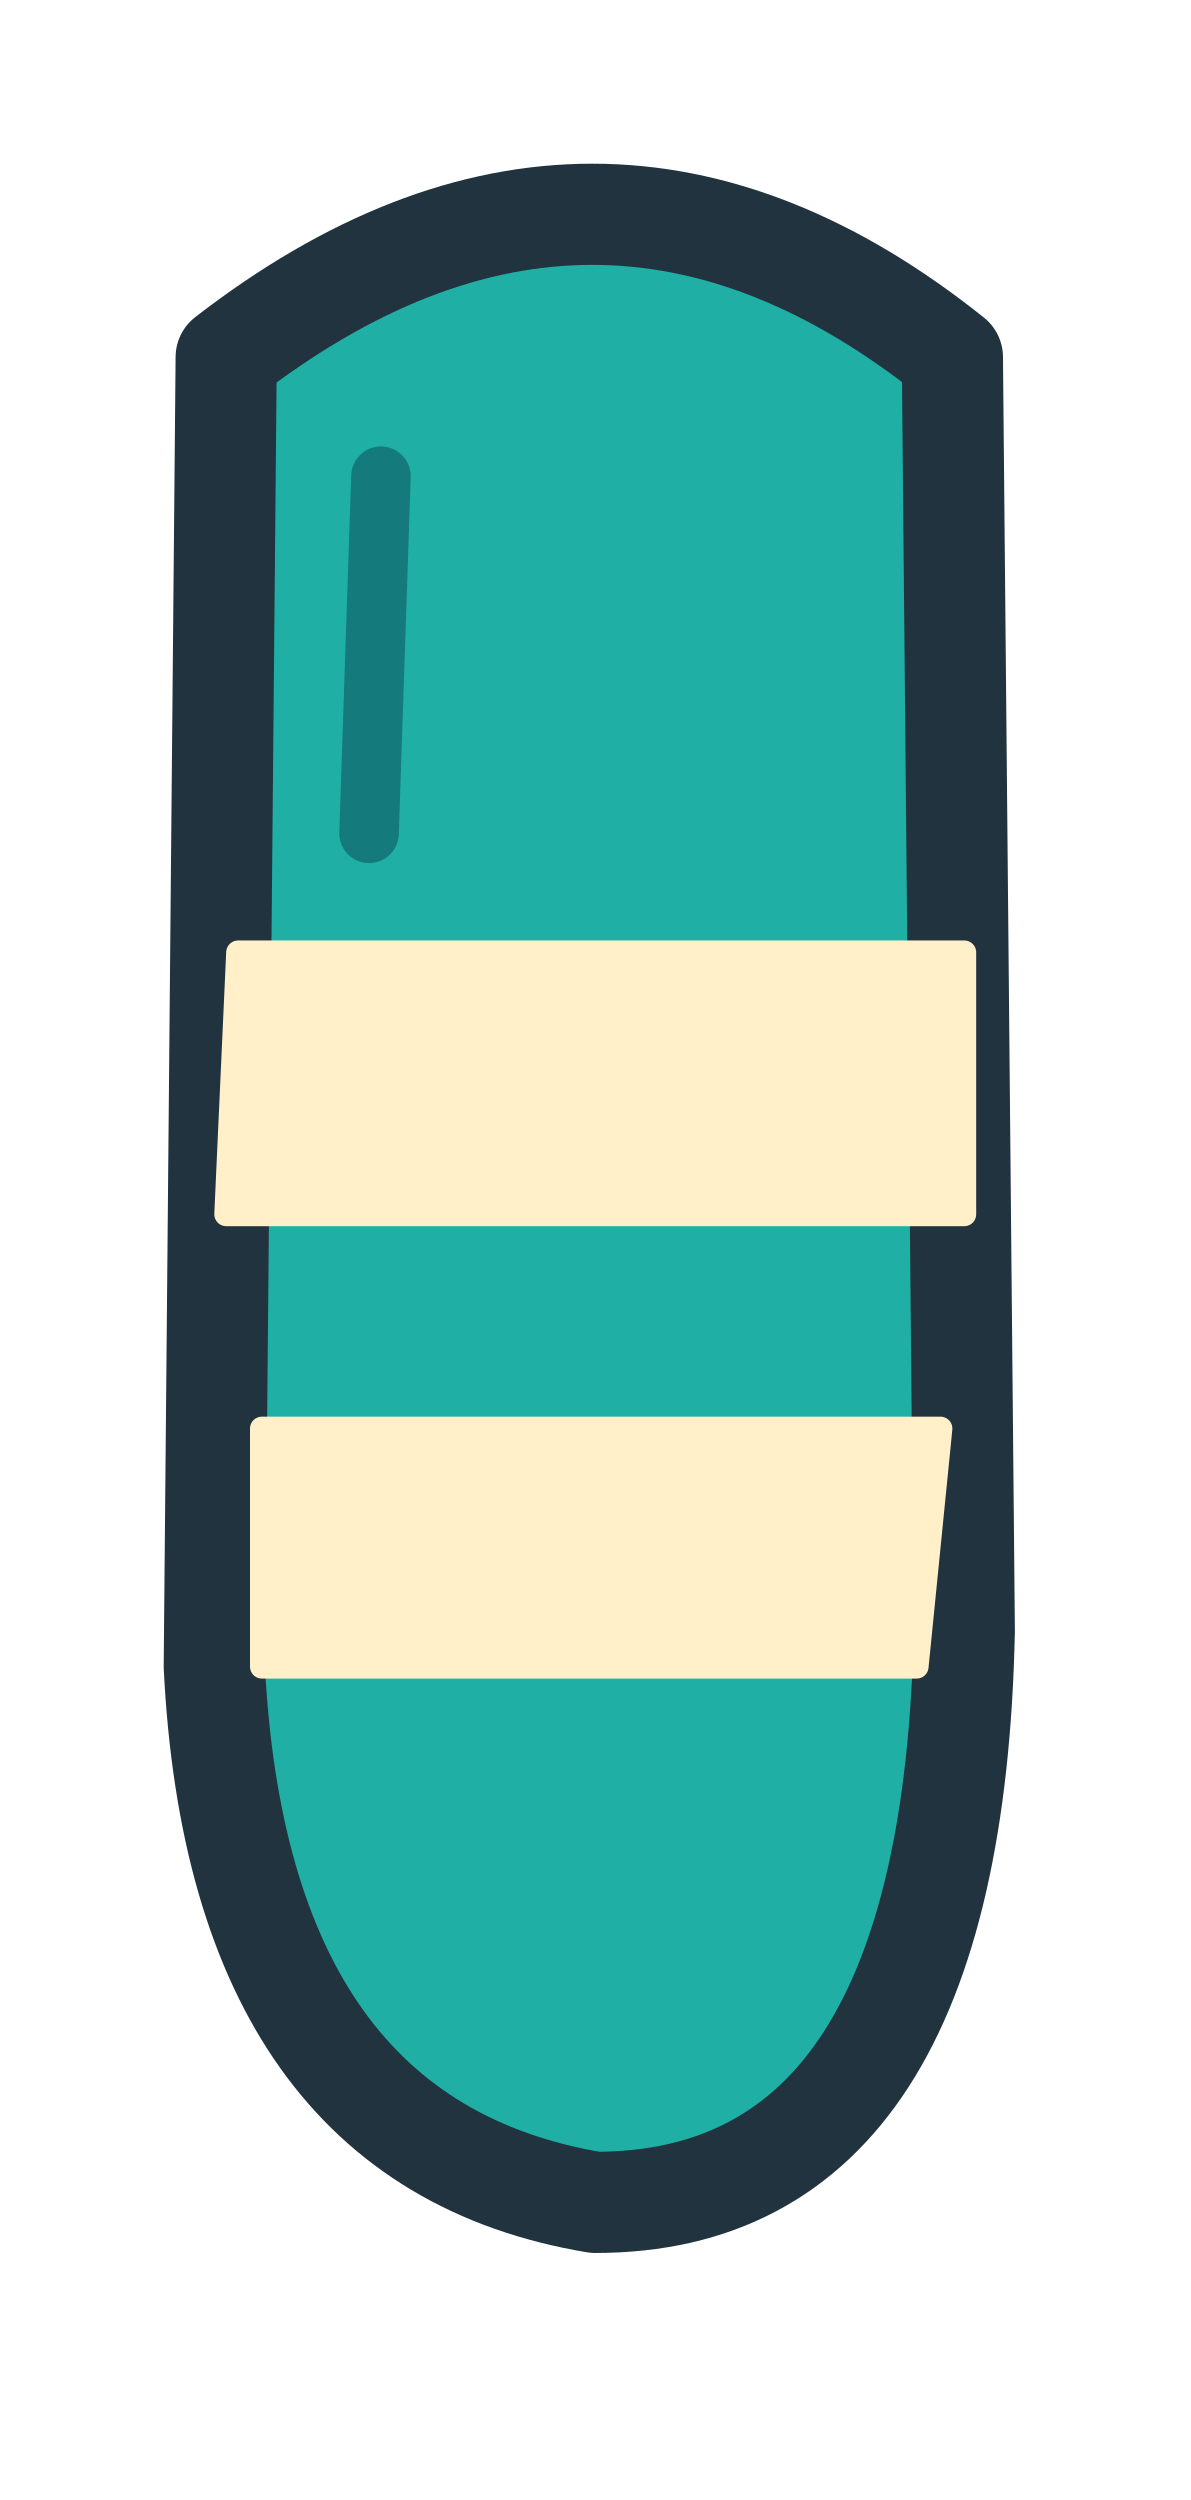
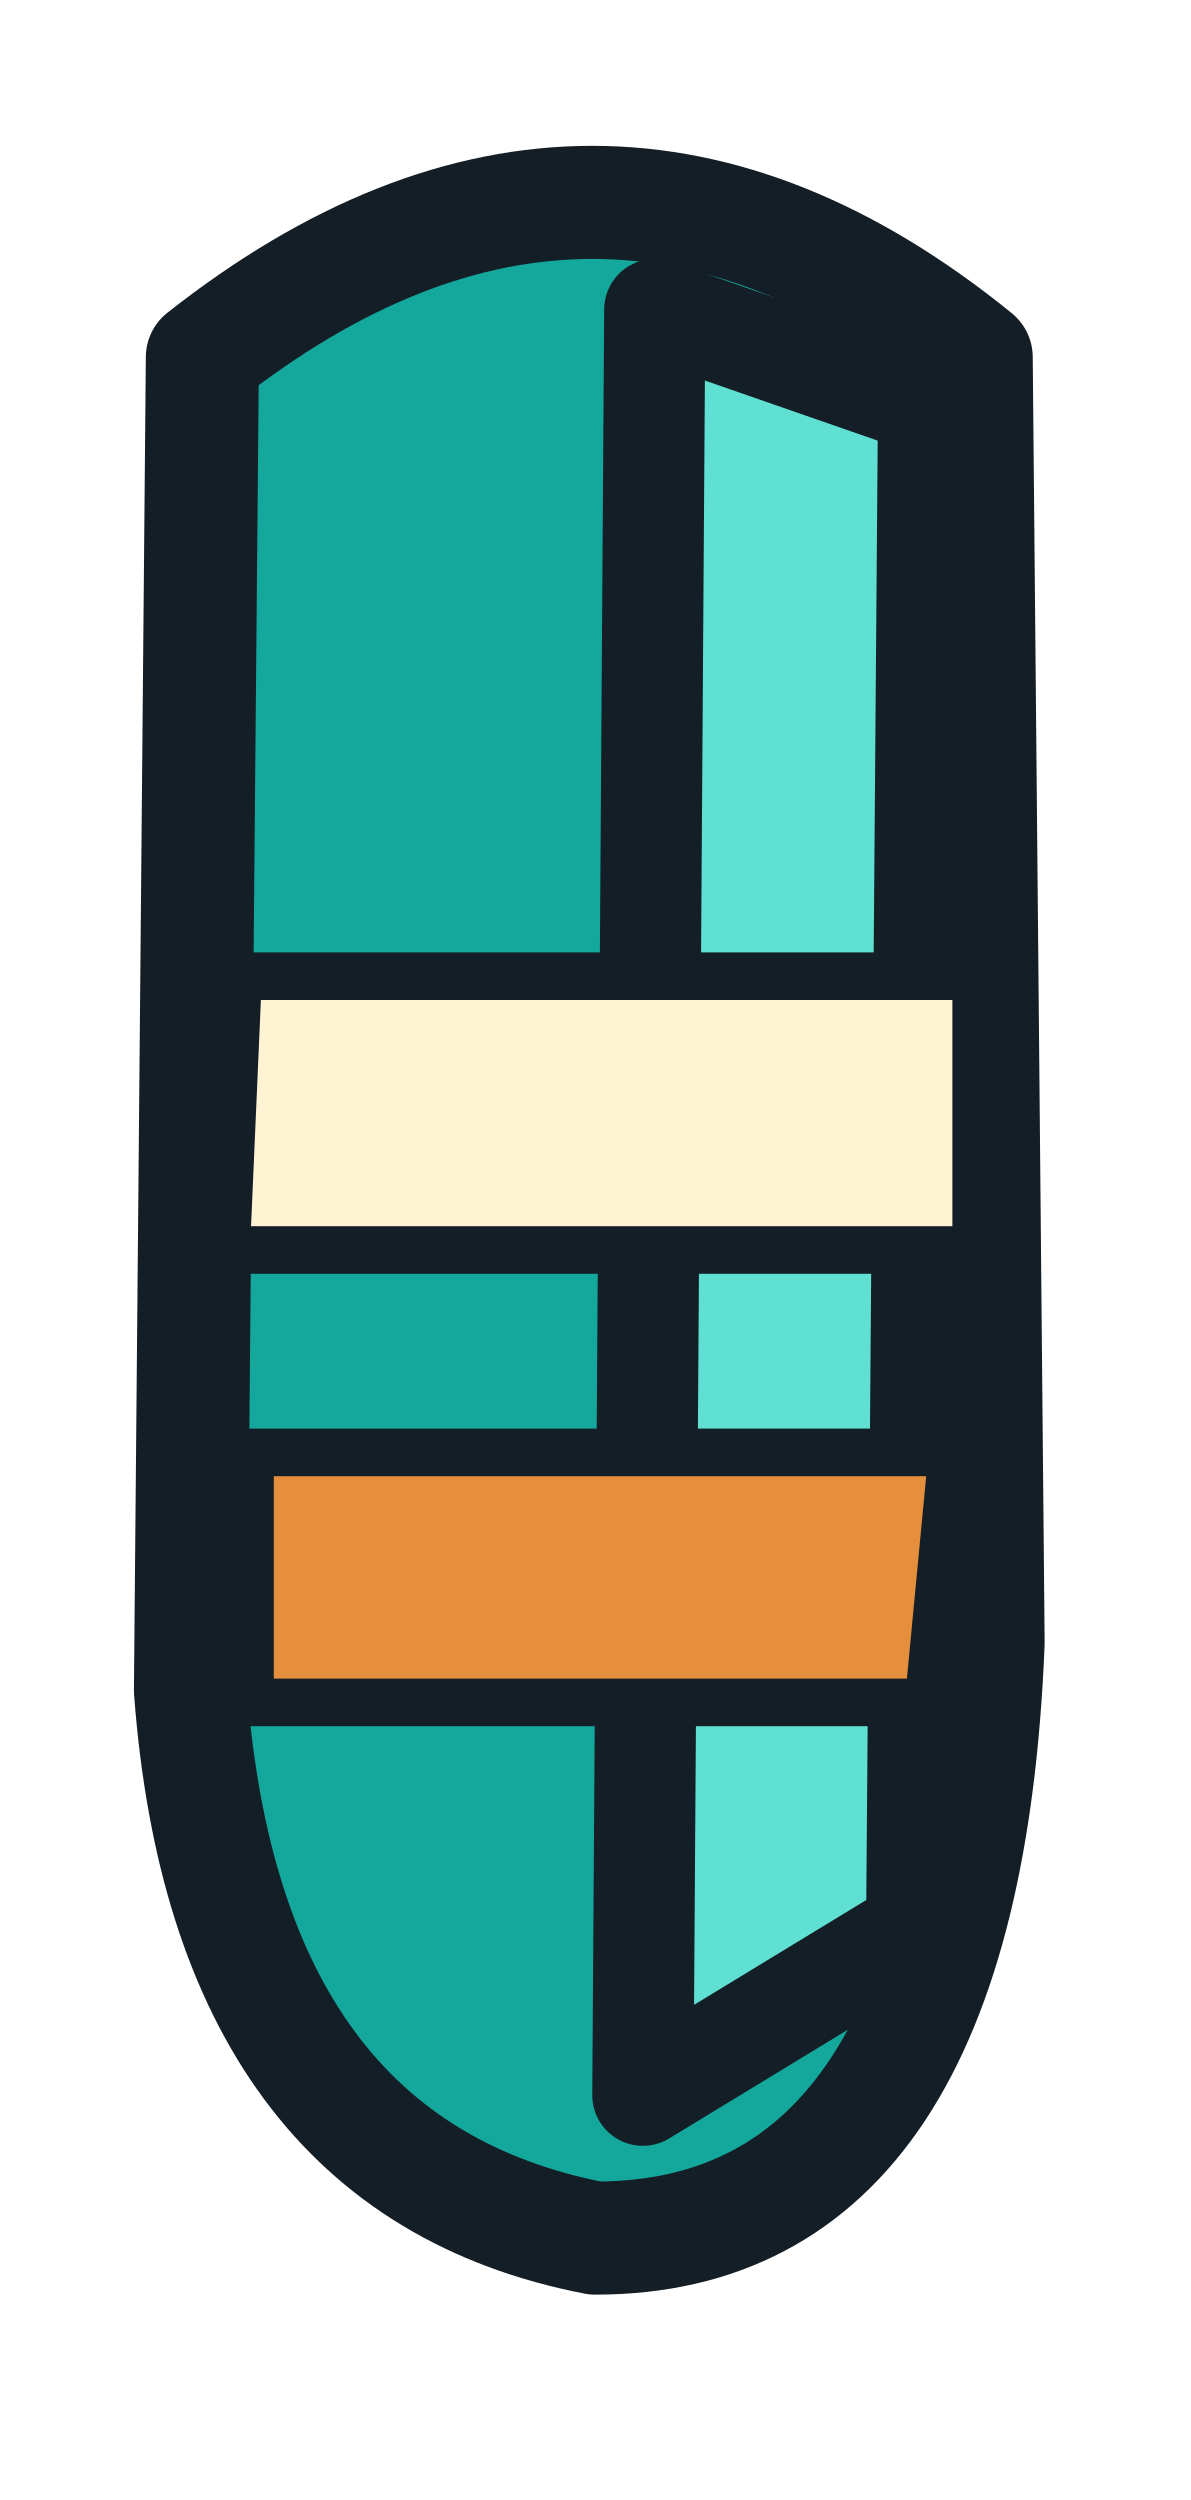
- <svg xmlns="http://www.w3.org/2000/svg" viewBox="-5 -4 10 21" fill="none" stroke="#20333e" stroke-width="0.85" stroke-linecap="round" stroke-linejoin="round">
-   <path d="M-3.1 -1 Q0 -3.4 3 -1 L3.1 9.7 Q3 14.5 0 14.5 Q-3 14 -3.2 10 Z" fill="#20afa4" stroke="#20333e" stroke-width="0.85" />
-   <path d="M-3 4 L3.1 4 L3.1 6.2 L-3.1 6.2 Z" fill="#fff0ca" stroke="#fff0ca" stroke-width="0.2" />
-   <path d="M-2.8 8 L2.9 8 L2.7 10 L-2.8 10 Z" fill="#fff0ca" stroke="#fff0ca" stroke-width="0.2" />
-   <path d="M-1.8 0 L-1.9 3" fill="none" stroke="#147a7b" stroke-width="0.5" />
+ <svg xmlns="http://www.w3.org/2000/svg" viewBox="-5 -4 10 21" fill="none" stroke="#141e26" stroke-width="0.85" stroke-linecap="round" stroke-linejoin="round">
+   <path d="M-3.3 -1 Q0 -3.6 3.2 -1 L3.3 9.8 Q3.1 14.8 0 14.8 Q-3.1 14.2 -3.4 10.2 Z" fill="#14a89d" stroke="#141e26" stroke-width="0.95" />
+   <path d="M0.5 -1.4 L2.8 -0.6 L2.7 12.2 L0.4 13.6 Z" fill="#5fe0d2" />
+   <path d="M-3 4.2 L3.2 4.2 L3.2 6.5 L-3.1 6.5 Z" fill="#fff3d4" stroke="#141e26" stroke-width="0.4" />
+   <path d="M-2.9 8.2 L3 8.2 L2.8 10.3 L-2.9 10.3 Z" fill="#e58e3c" stroke="#141e26" stroke-width="0.4" />
</svg>
